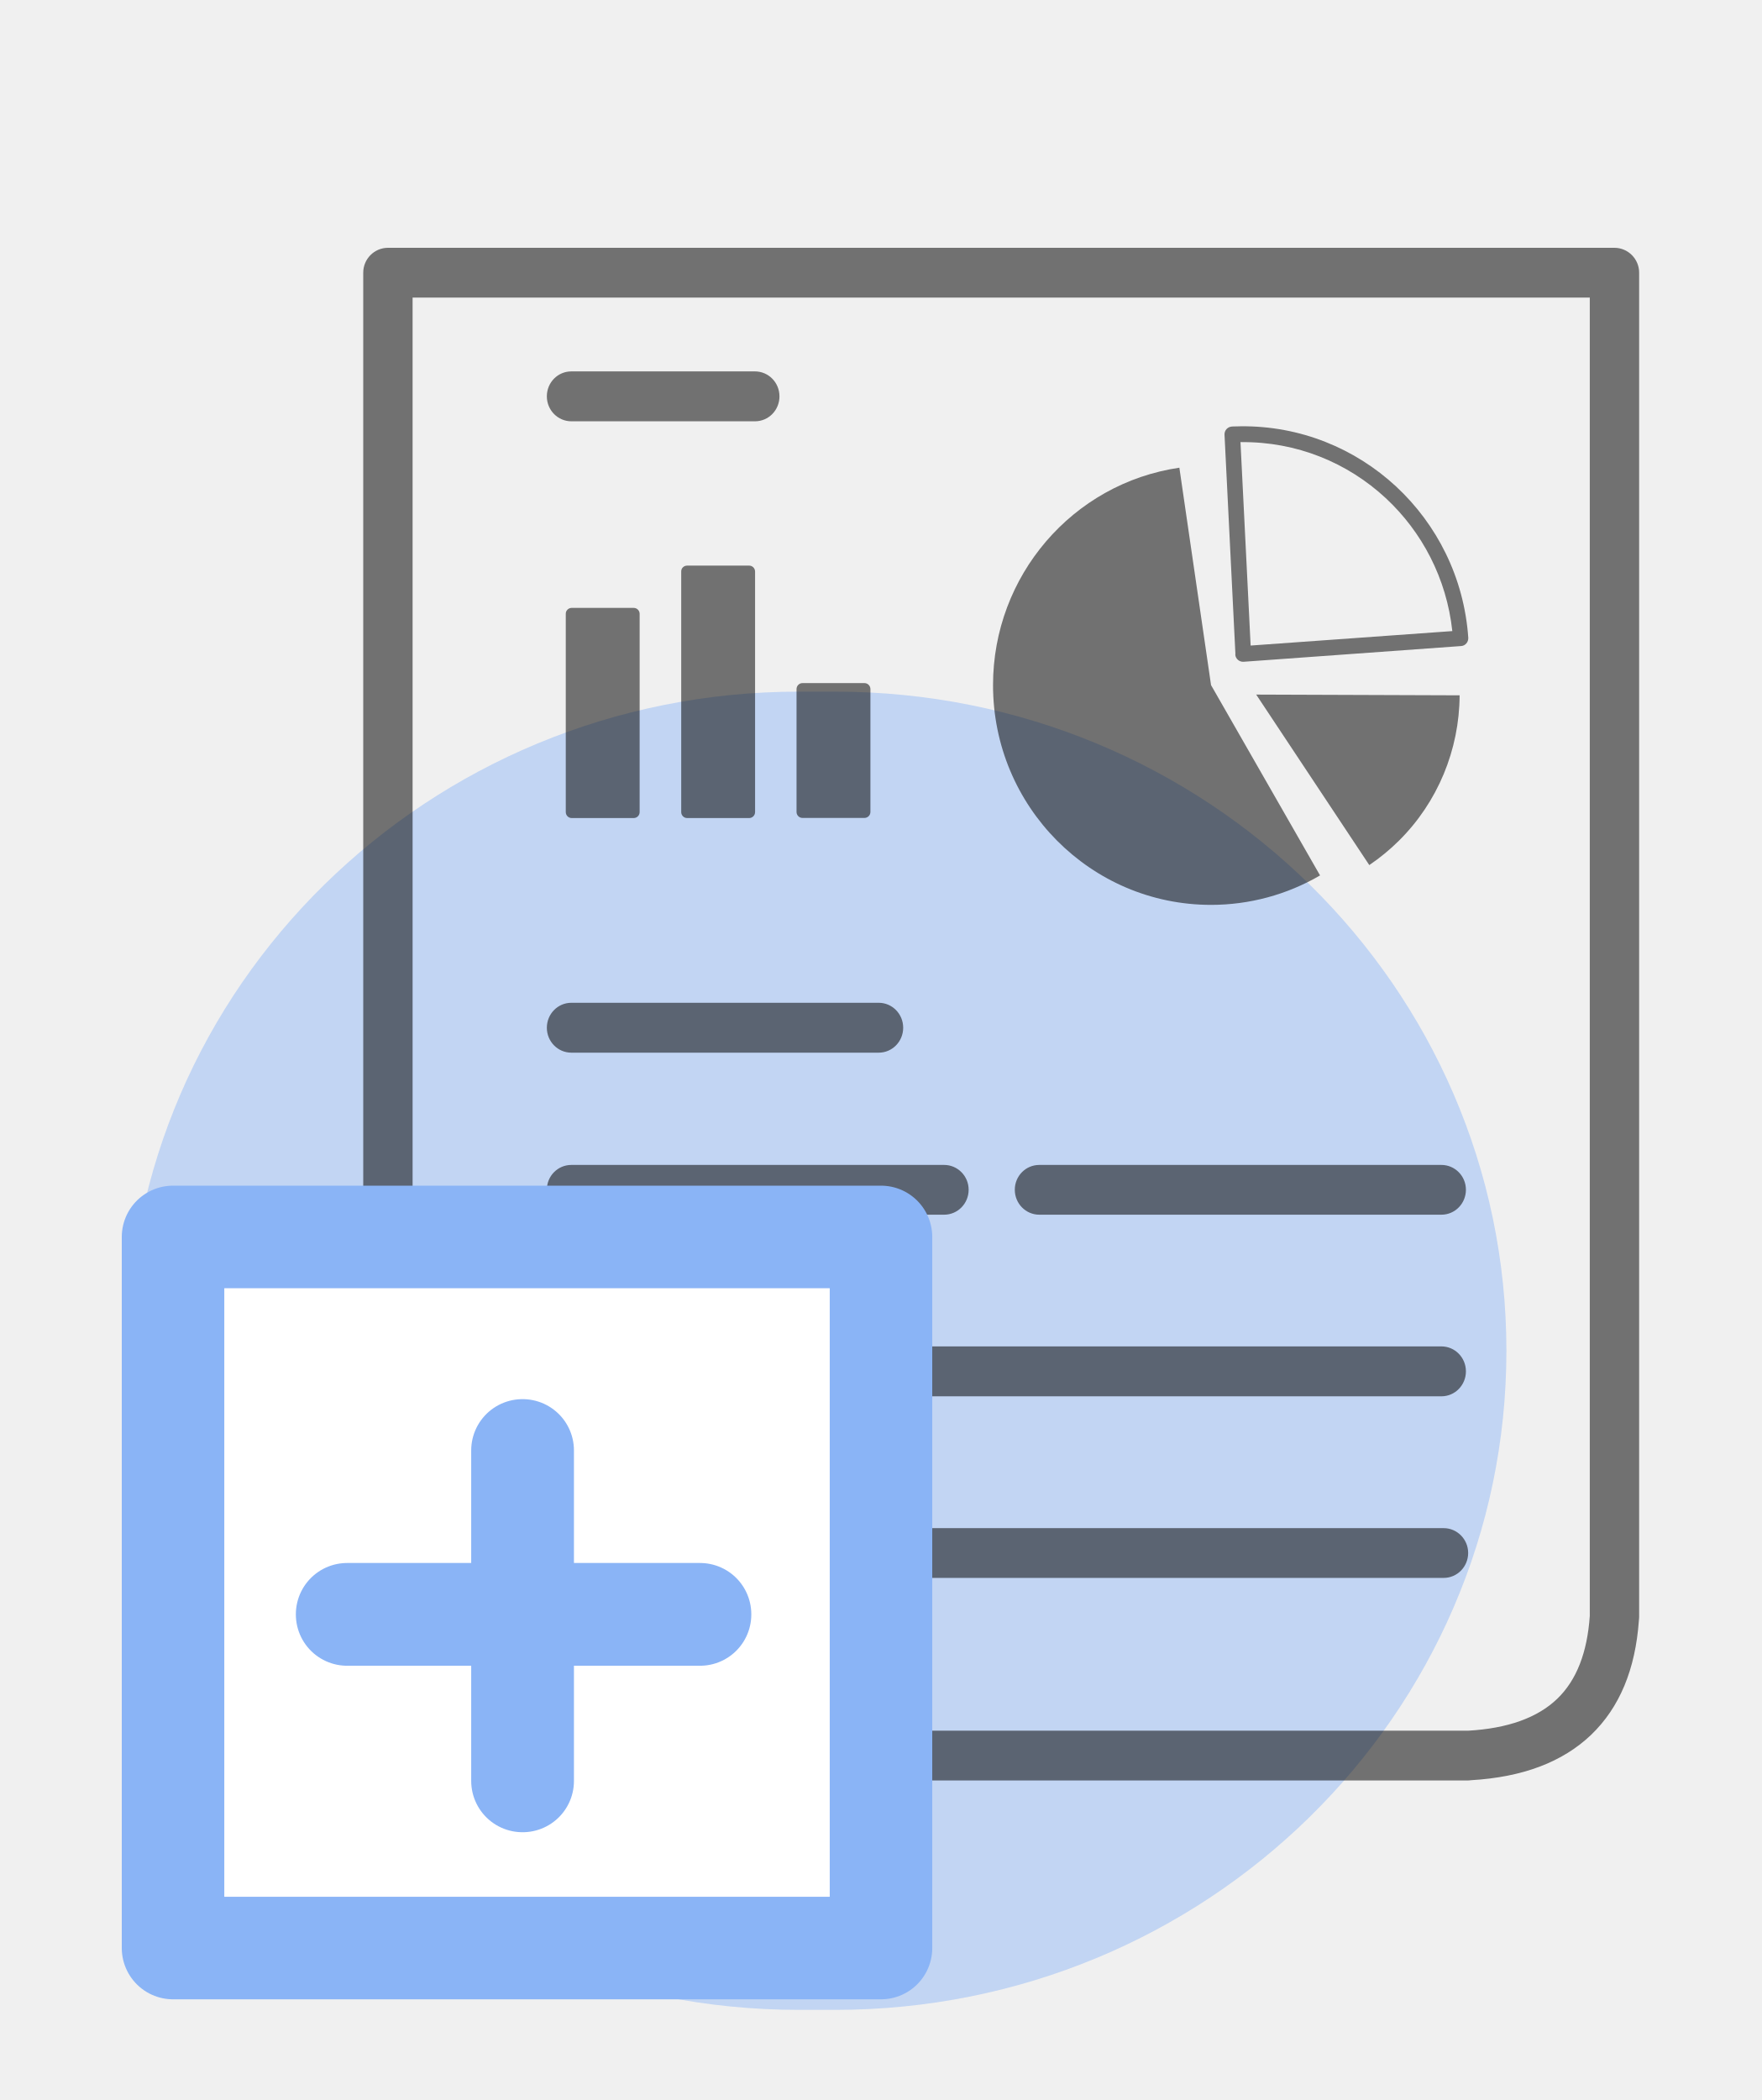
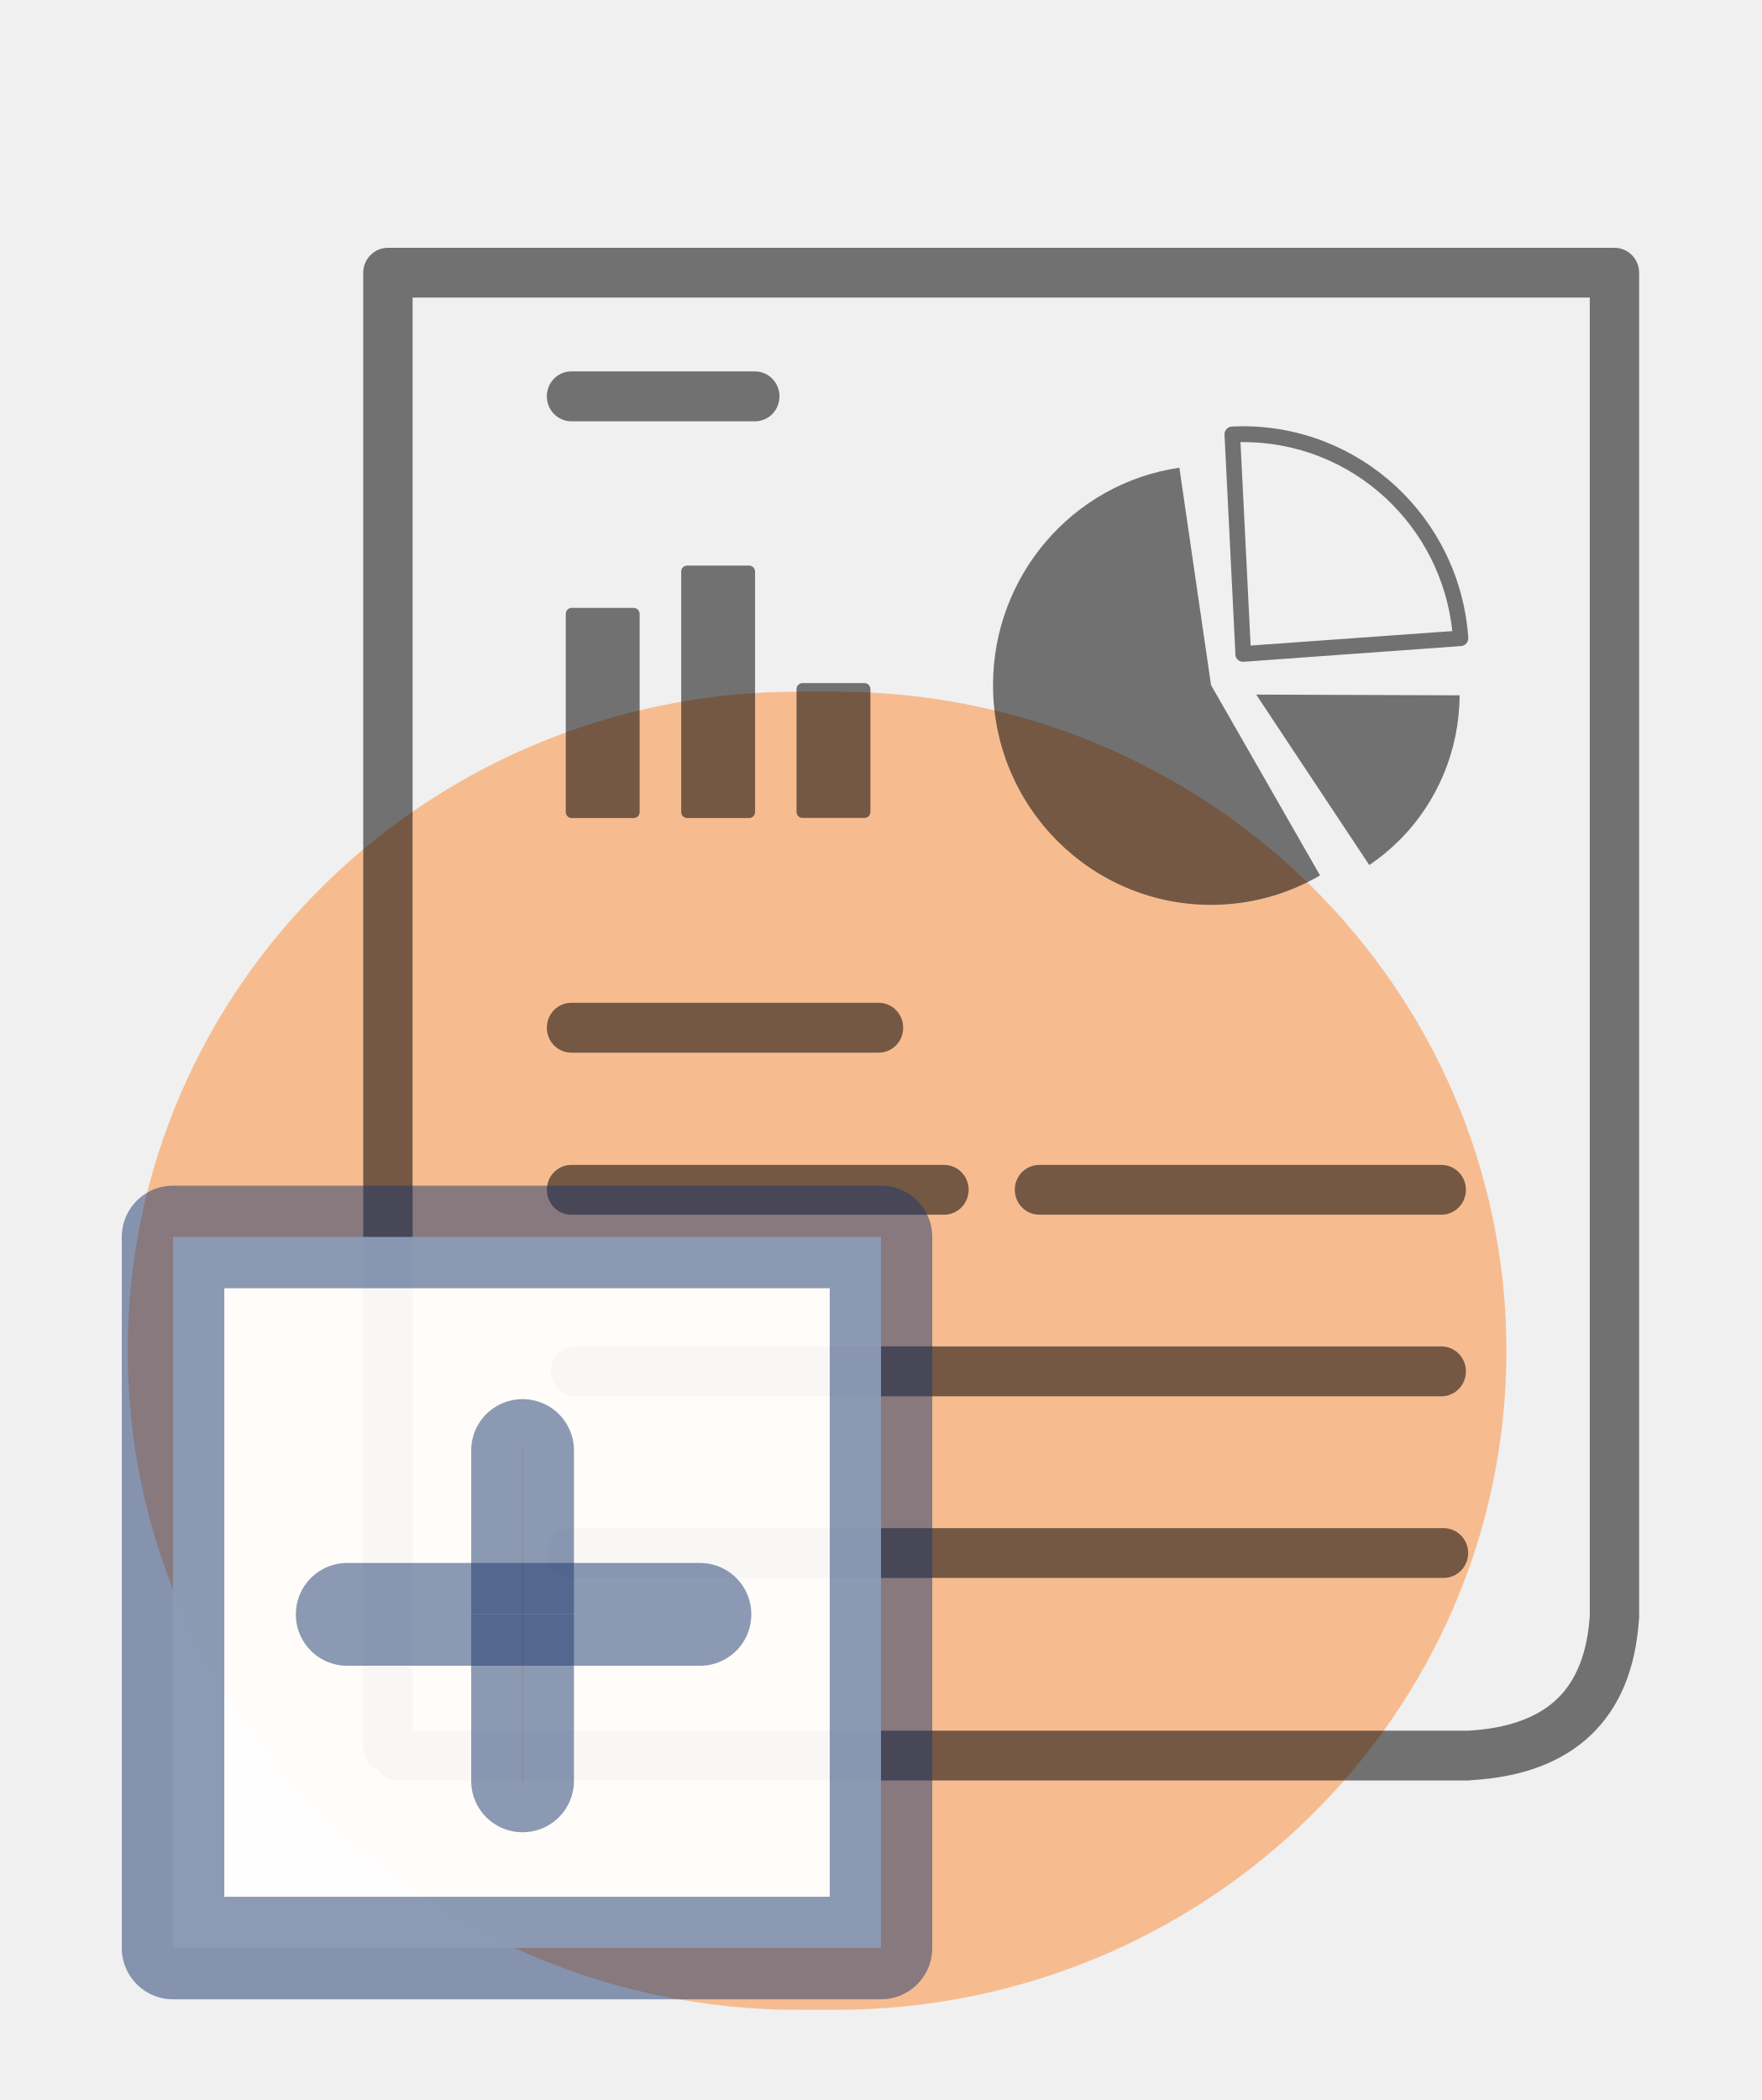
- <svg xmlns="http://www.w3.org/2000/svg" xmlns:ns1="http://vectornator.io" height="100%" stroke-miterlimit="10" style="fill-rule:nonzero;clip-rule:evenodd;stroke-linecap:round;stroke-linejoin:round;" version="1.1" viewBox="0 0 103.12 122.88" width="100%" xml:space="preserve">
-   <defs />
-   <g id="Untitled" ns1:layerName="Untitled">
-     <path d="M46.755 40.471L48.88 40.471C70.575 40.471 88.162 57.738 88.162 79.038L88.162 79.038C88.162 100.339 70.575 117.606 48.88 117.606L46.755 117.606C25.061 117.606 7.474 100.339 7.474 79.038L7.474 79.038C7.474 57.738 25.061 40.471 46.755 40.471Z" fill="#8ab4f6" fill-opacity="0.452" fill-rule="evenodd" opacity="1" stroke="none" />
+ <svg xmlns="http://www.w3.org/2000/svg" viewBox="0 0 103.12 122.88" stroke-miterlimit="10" style="fill-rule:nonzero;clip-rule:evenodd;stroke-linecap:round;stroke-linejoin:round;">
+   <g id="Untitled">
+     <path d="M46.755 40.471L48.88 40.471C70.575 40.471 88.162 57.738 88.162 79.038L88.162 79.038C88.162 100.339 70.575 117.606 48.88 117.606L46.755 117.606C25.061 117.606 7.474 100.339 7.474 79.038L7.474 79.038C7.474 57.738 25.061 40.471 46.755 40.471Z" fill-rule="evenodd" opacity="1" stroke="none" style="fill: rgb(255, 111, 0); fill-opacity: 0.4;" />
    <path d="M73.519 40.643L85.424 40.686C85.409 43.883 84.135 46.949 81.876 49.189C81.34 49.722 80.76 50.196 80.138 50.62L73.519 40.643L73.519 40.643ZM22.113 103.548C21.613 103.314 21.258 102.811 21.258 102.212L21.258 15.959C21.258 15.156 21.903 14.5 22.706 14.5L36.755 14.5L94.483 14.5C95.279 14.5 95.931 15.149 95.931 15.959L95.931 94.585C95.931 94.666 95.924 94.739 95.916 94.812C95.714 97.68 94.787 99.913 93.121 101.512C91.456 103.103 89.117 103.993 86.083 104.168C86.018 104.176 85.96 104.183 85.894 104.183L23.307 104.183C22.815 104.183 22.373 103.927 22.113 103.548L22.113 103.548ZM46.965 39.971L50.593 39.971C50.788 39.971 50.941 40.132 50.941 40.322L50.941 47.511C50.941 47.708 50.781 47.861 50.593 47.861L46.965 47.861C46.769 47.861 46.617 47.7 46.617 47.511L46.617 40.322C46.617 40.132 46.769 39.971 46.965 39.971L46.965 39.971ZM33.46 35.57L37.088 35.57C37.283 35.57 37.435 35.731 37.435 35.92L37.435 47.518C37.435 47.715 37.276 47.868 37.088 47.868L33.46 47.868C33.264 47.868 33.112 47.708 33.112 47.518L33.112 35.92C33.105 35.731 33.264 35.57 33.46 35.57L33.46 35.57L33.46 35.57ZM40.216 33.096L43.844 33.096C44.039 33.096 44.191 33.257 44.191 33.446L44.191 47.518C44.191 47.715 44.032 47.868 43.844 47.868L40.216 47.868C40.02 47.868 39.868 47.708 39.868 47.518L39.868 33.446C39.861 33.249 40.02 33.096 40.216 33.096L40.216 33.096ZM93.042 94.549L93.042 17.412L36.755 17.412L24.147 17.412L24.147 101.271L85.887 101.271L85.916 101.271C88.241 101.139 89.979 100.512 91.13 99.41C92.267 98.322 92.897 96.695 93.042 94.549L93.042 94.549ZM33.438 92.33C32.649 92.33 32.004 91.681 32.004 90.871C32.004 90.068 32.642 89.418 33.438 89.418L84.49 89.418C85.279 89.418 85.924 90.068 85.924 90.871C85.924 91.673 85.286 92.33 84.49 92.33L33.438 92.33L33.438 92.33ZM33.67 81.704C32.88 81.704 32.236 81.054 32.236 80.244C32.236 79.441 32.873 78.784 33.67 78.784L84.359 78.784C85.149 78.784 85.793 79.434 85.793 80.244C85.793 81.047 85.156 81.704 84.359 81.704L33.67 81.704L33.67 81.704ZM33.438 71.077C32.649 71.077 32.004 70.428 32.004 69.617C32.004 68.815 32.642 68.165 33.438 68.165L55.256 68.165C56.046 68.165 56.69 68.815 56.69 69.617C56.69 70.42 56.053 71.077 55.256 71.077L33.438 71.077L33.438 71.077ZM60.825 71.077C60.036 71.077 59.391 70.428 59.391 69.617C59.391 68.815 60.028 68.165 60.825 68.165L84.359 68.165C85.149 68.165 85.793 68.815 85.793 69.617C85.793 70.42 85.156 71.077 84.359 71.077L60.825 71.077L60.825 71.077ZM33.438 61.596C32.649 61.596 32.004 60.947 32.004 60.137C32.004 59.334 32.642 58.677 33.438 58.677L51.426 58.677C52.215 58.677 52.859 59.327 52.859 60.137C52.859 60.94 52.222 61.596 51.426 61.596L33.438 61.596L33.438 61.596ZM33.438 24.652C32.649 24.652 32.004 24.002 32.004 23.192C32.004 22.382 32.642 21.732 33.438 21.732L44.184 21.732C44.974 21.732 45.618 22.382 45.618 23.192C45.618 24.002 44.981 24.652 44.184 24.652L33.438 24.652L33.438 24.652ZM72.302 38.263L71.665 25.44C71.651 25.184 71.846 24.973 72.1 24.958C72.172 24.951 72.259 24.951 72.353 24.951C72.433 24.951 72.52 24.944 72.607 24.944C76.104 24.907 79.305 26.243 81.702 28.462C84.099 30.688 85.684 33.797 85.931 37.315C85.945 37.57 85.757 37.789 85.511 37.803L72.78 38.723C72.527 38.738 72.31 38.548 72.295 38.3C72.302 38.285 72.302 38.271 72.302 38.263L72.302 38.263ZM72.599 25.863L73.193 37.774L84.997 36.928C84.663 33.84 83.222 31.118 81.101 29.148C78.87 27.075 75.88 25.834 72.628 25.871L72.599 25.863L72.599 25.863ZM70.876 40.088L77.256 51.225C75.315 52.357 73.114 52.948 70.876 52.948C63.83 52.948 58.117 47.189 58.117 40.088C58.117 33.709 62.758 28.286 69.022 27.367L70.876 40.088L70.876 40.088Z" fill="#000000" fill-opacity="0.529" fill-rule="evenodd" opacity="1" stroke="none" />
-     <path d="M10.127 72.378L51.56 72.378L51.56 113.988L10.127 113.988L10.127 72.378Z" fill="#ffffff" fill-rule="evenodd" opacity="1" stroke="#8ab4f6" stroke-linecap="round" stroke-linejoin="round" stroke-width="6" />
-     <path d="M30.577 84.87L30.59 84.87L30.59 104.211L30.577 104.211L30.577 84.87Z" fill="#ffffff" fill-rule="evenodd" opacity="1" stroke="#8ab4f6" stroke-linecap="round" stroke-linejoin="round" stroke-width="6" />
-     <path d="M40.97 94.457L40.97 94.47L20.315 94.47L20.315 94.457L40.97 94.457Z" fill="#ffffff" fill-rule="evenodd" opacity="1" stroke="#8ab4f6" stroke-linecap="round" stroke-linejoin="round" stroke-width="6" />
+     <path d="M10.127 72.378L51.56 72.378L51.56 113.988L10.127 113.988L10.127 72.378Z" fill-rule="evenodd" opacity="1" stroke-linecap="round" stroke-linejoin="round" stroke-width="6" style="fill: rgb(255, 255, 255); stroke: rgb(26, 54, 108); fill-opacity: 0.95; stroke-opacity: 0.5;" />
+     <path d="M30.577 84.87L30.59 84.87L30.59 104.211L30.577 104.211L30.577 84.87Z" fill-rule="evenodd" opacity="1" stroke-linecap="round" stroke-linejoin="round" stroke-width="6" style="fill: rgb(255, 111, 0); stroke: rgb(26, 54, 108); stroke-opacity: 0.5;" />
+     <path d="M40.97 94.457L40.97 94.47L20.315 94.47L20.315 94.457L40.97 94.457Z" fill="#ffffff" fill-rule="evenodd" opacity="1" stroke-linecap="round" stroke-linejoin="round" stroke-width="6" style="stroke: rgb(26, 54, 108); stroke-opacity: 0.5;" />
  </g>
</svg>
